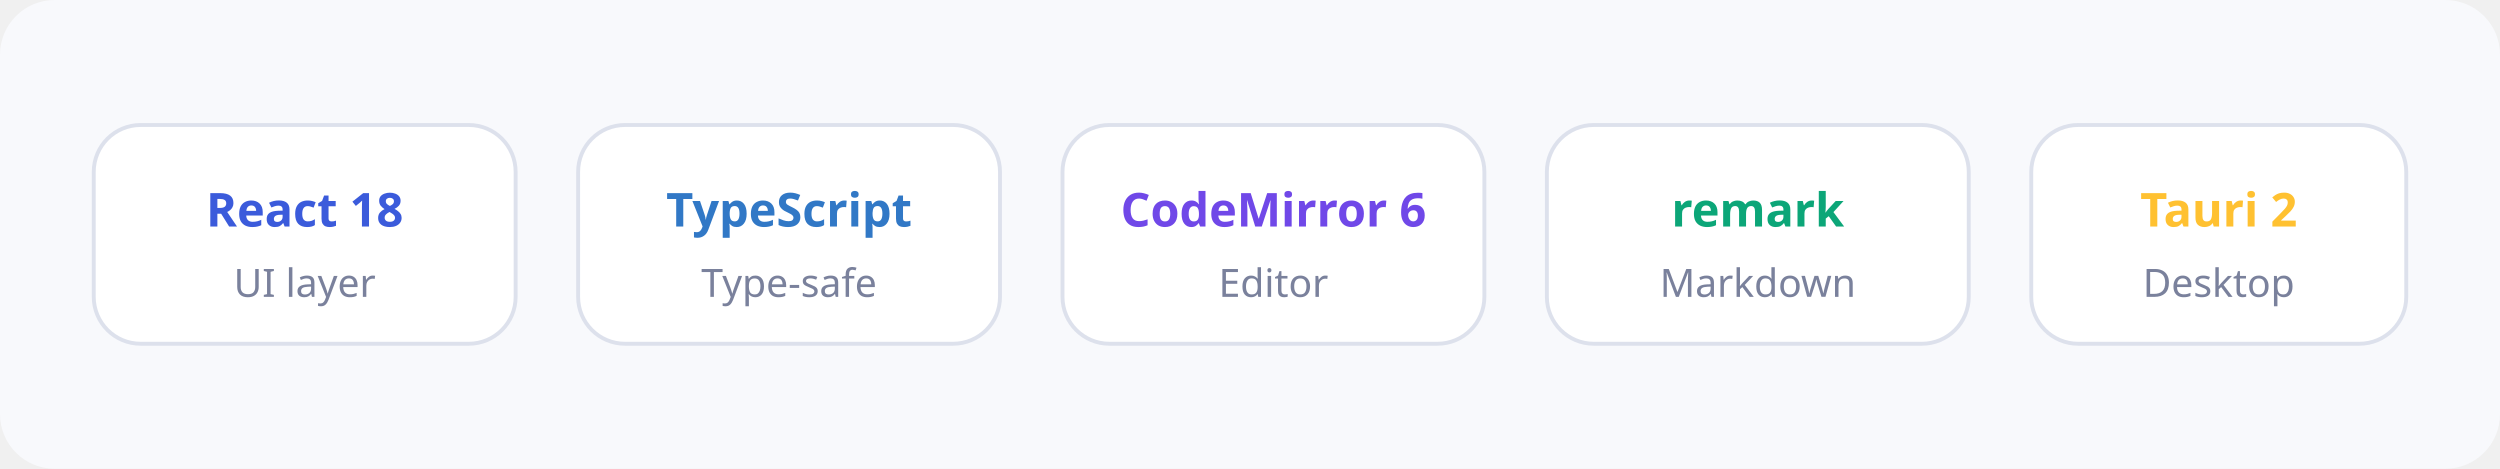
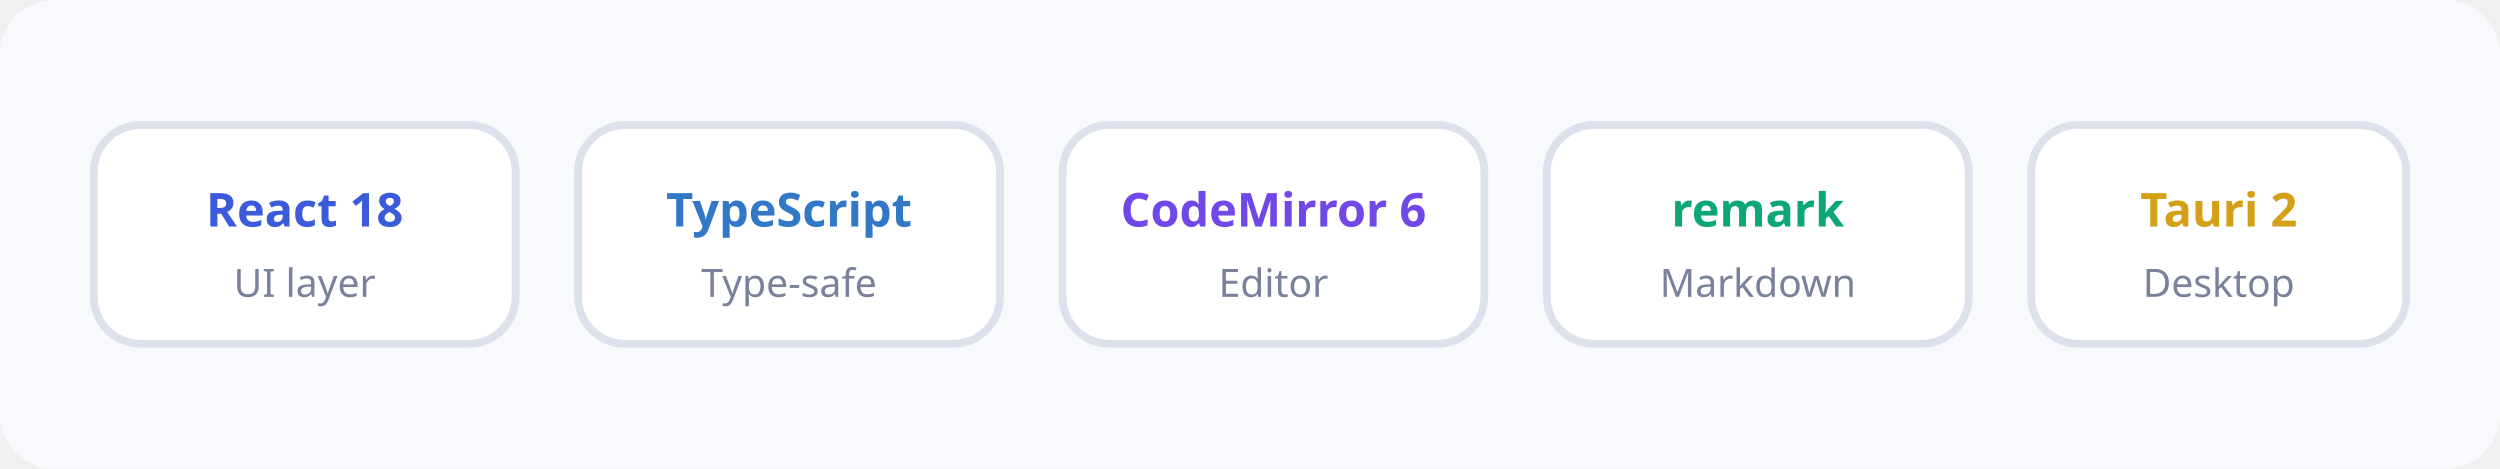
- <svg xmlns="http://www.w3.org/2000/svg" viewBox="0 0 640 120" role="img" aria-label="MDit tech stack">
+ <svg xmlns="http://www.w3.org/2000/svg" viewBox="0 0 640 120">
  <rect width="640" height="120" fill="#f8f9fc" rx="14" />
-   <g font-family="Segoe UI, system-ui, sans-serif" text-anchor="middle">
-     <rect x="24" y="32" width="108" height="56" rx="12" fill="#ffffff" stroke="#dde1ec" />
-     <text x="78" y="58" font-size="12" font-weight="700" fill="#3b5bdb">React 18</text>
-     <text x="78" y="76" font-size="10" fill="#7a819c">UI layer</text>
-     <rect x="148" y="32" width="108" height="56" rx="12" fill="#ffffff" stroke="#dde1ec" />
-     <text x="202" y="58" font-size="12" font-weight="700" fill="#3178c6">TypeScript</text>
-     <text x="202" y="76" font-size="10" fill="#7a819c">Type-safe</text>
-     <rect x="272" y="32" width="108" height="56" rx="12" fill="#ffffff" stroke="#dde1ec" />
-     <text x="326" y="58" font-size="12" font-weight="700" fill="#7048e8">CodeMirror 6</text>
-     <text x="326" y="76" font-size="10" fill="#7a819c">Editor</text>
-     <rect x="396" y="32" width="108" height="56" rx="12" fill="#ffffff" stroke="#dde1ec" />
-     <text x="450" y="58" font-size="12" font-weight="700" fill="#0ca678">remark</text>
-     <text x="450" y="76" font-size="10" fill="#7a819c">Markdown</text>
-     <rect x="520" y="32" width="96" height="56" rx="12" fill="#ffffff" stroke="#dde1ec" />
-     <text x="568" y="58" font-size="12" font-weight="700" fill="#ffc131">Tauri 2</text>
-     <text x="568" y="76" font-size="10" fill="#7a819c">Desktop</text>
-   </g>
+   <rect x="24" y="32" width="108" height="56" rx="12" fill="#ffffff" stroke="#dde1ec" stroke-width="2" />
+   <text x="78" y="58" text-anchor="middle" font-family="sans-serif" font-size="12" font-weight="700" fill="#3b5bdb">React 18</text>
+   <text x="78" y="76" text-anchor="middle" font-family="sans-serif" font-size="10" fill="#7a819c">UI layer</text>
+   <rect x="148" y="32" width="108" height="56" rx="12" fill="#ffffff" stroke="#dde1ec" stroke-width="2" />
+   <text x="202" y="58" text-anchor="middle" font-family="sans-serif" font-size="12" font-weight="700" fill="#3178c6">TypeScript</text>
+   <text x="202" y="76" text-anchor="middle" font-family="sans-serif" font-size="10" fill="#7a819c">Type-safe</text>
+   <rect x="272" y="32" width="108" height="56" rx="12" fill="#ffffff" stroke="#dde1ec" stroke-width="2" />
+   <text x="326" y="58" text-anchor="middle" font-family="sans-serif" font-size="12" font-weight="700" fill="#7048e8">CodeMirror 6</text>
+   <text x="326" y="76" text-anchor="middle" font-family="sans-serif" font-size="10" fill="#7a819c">Editor</text>
+   <rect x="396" y="32" width="108" height="56" rx="12" fill="#ffffff" stroke="#dde1ec" stroke-width="2" />
+   <text x="450" y="58" text-anchor="middle" font-family="sans-serif" font-size="12" font-weight="700" fill="#0ca678">remark</text>
+   <text x="450" y="76" text-anchor="middle" font-family="sans-serif" font-size="10" fill="#7a819c">Markdown</text>
+   <rect x="520" y="32" width="96" height="56" rx="12" fill="#ffffff" stroke="#dde1ec" stroke-width="2" />
+   <text x="568" y="58" text-anchor="middle" font-family="sans-serif" font-size="12" font-weight="700" fill="#d4a017">Tauri 2</text>
+   <text x="568" y="76" text-anchor="middle" font-family="sans-serif" font-size="10" fill="#7a819c">Desktop</text>
</svg>
